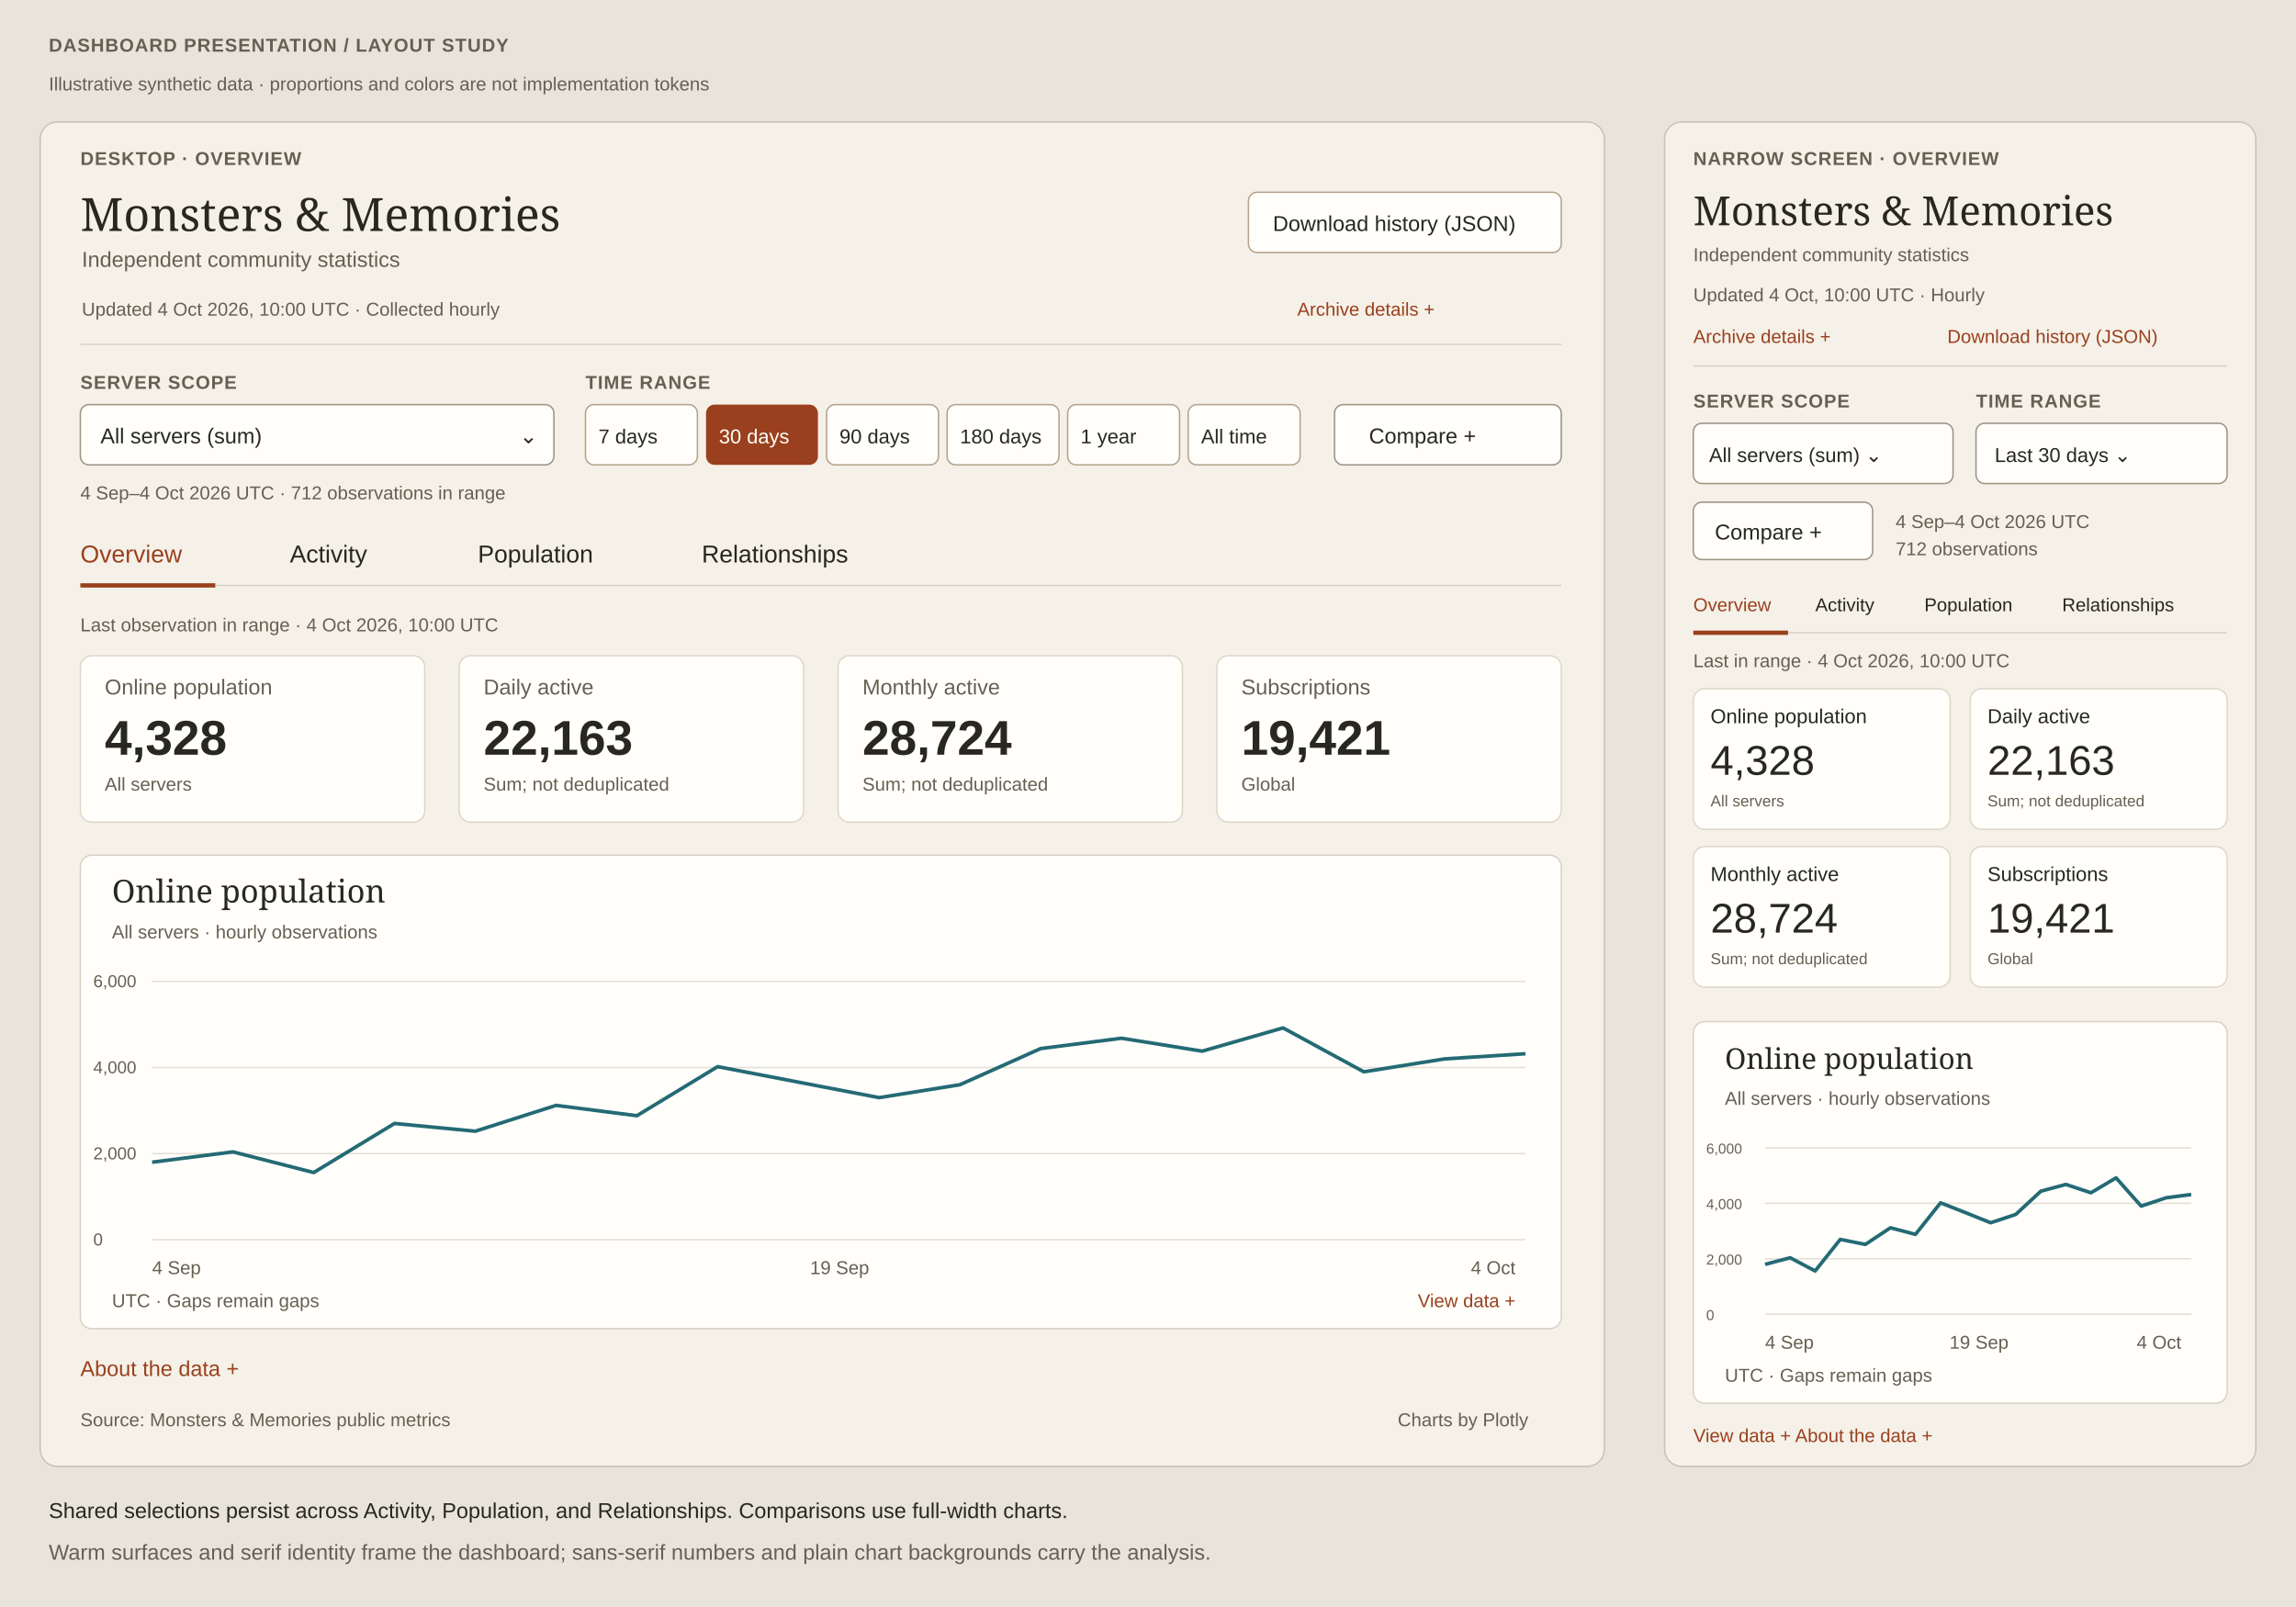
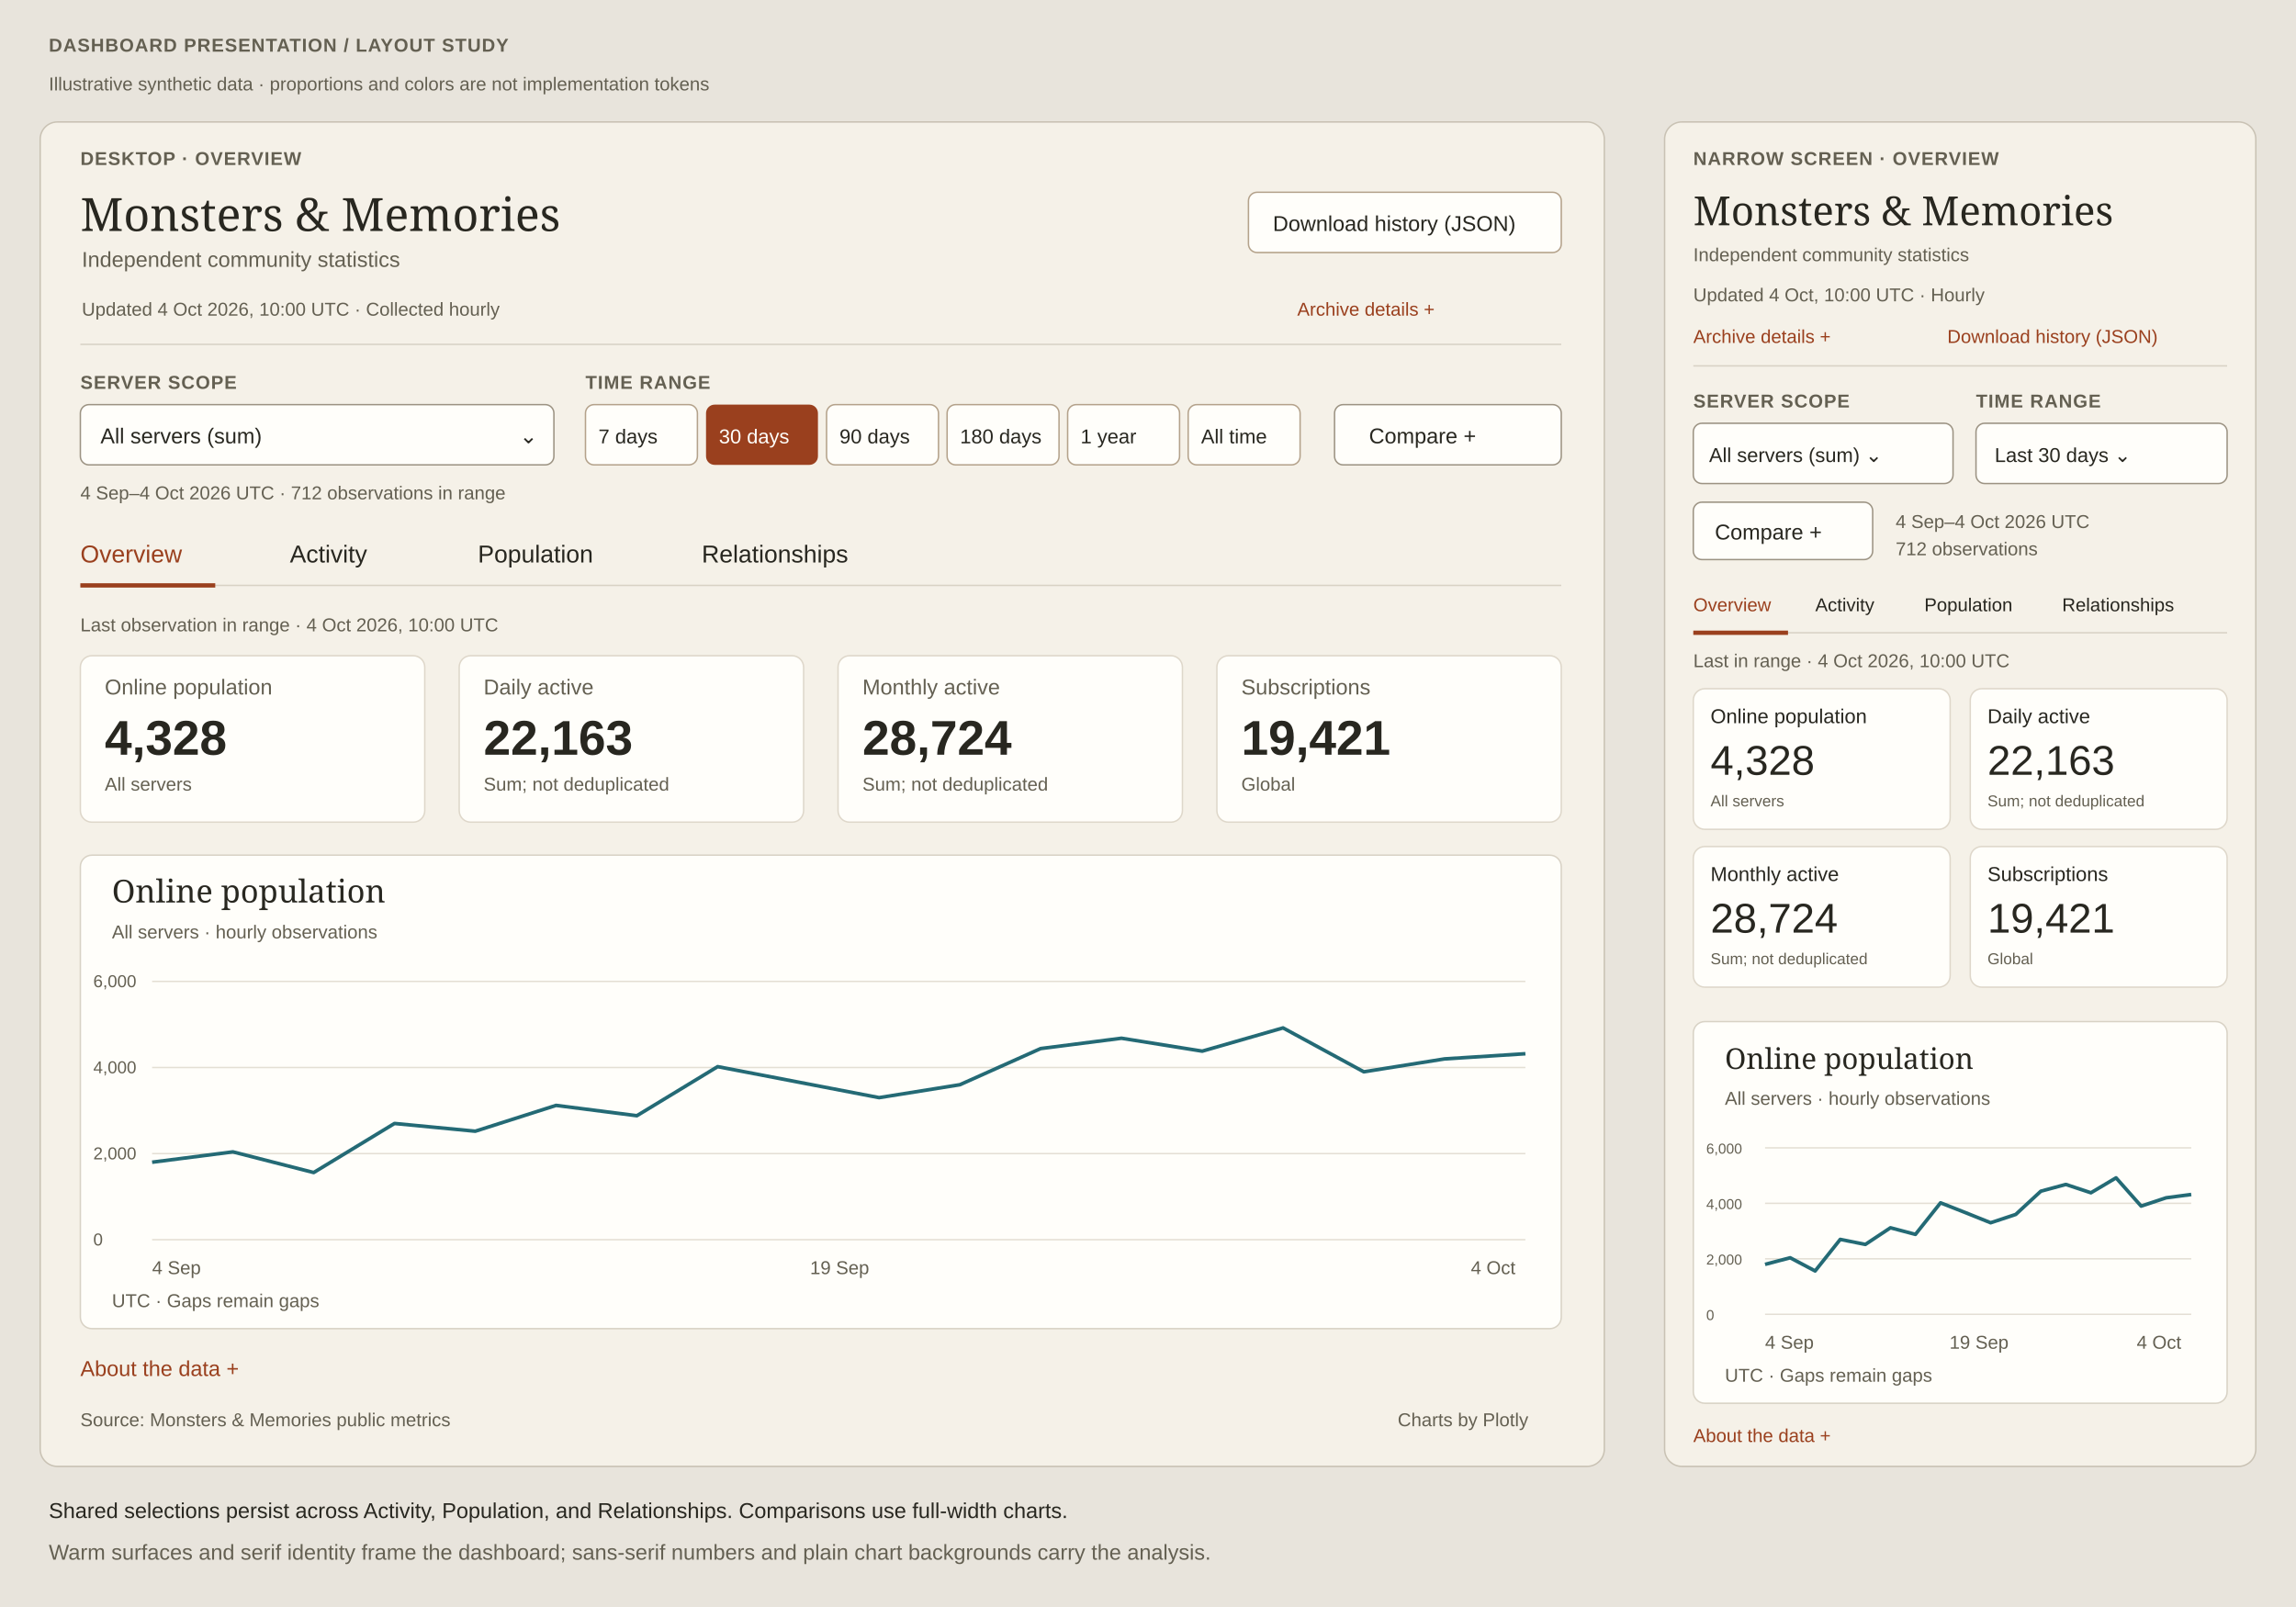
<svg xmlns="http://www.w3.org/2000/svg" width="1600" height="1120" viewBox="0 0 1600 1120" role="img" aria-labelledby="title description">
  <style>
text { font-family: Arial, sans-serif; fill: #282720; }
.display { font-family: Georgia, serif; }
.muted { fill: #646052; }
.accent { fill: #9a401e; }
.label { font-size: 13px; font-weight: 600; letter-spacing: .6px; }
.small { font-size: 13px; }
.body { font-size: 15px; }
.value { font-size: 34px; font-weight: 600; font-variant-numeric: tabular-nums; }
.rule { stroke: #d8d2c5; stroke-width: 1; }
</style>
  <rect x="0" y="0" width="1600" height="1120" rx="0" fill="#e8e4dc" />
  <text x="34" y="36" class="label muted">DASHBOARD PRESENTATION / LAYOUT STUDY</text>
  <text x="34" y="63" class="small muted">Illustrative synthetic data · proportions and colors are not implementation tokens</text>
  <rect x="28" y="85" width="1090" height="937" rx="12" fill="#f5f1e8" stroke="#c9c2b4" />
  <text x="56" y="115" class="label muted">DESKTOP · OVERVIEW</text>
  <text x="56" y="161" class="display" font-size="32">Monsters &amp; Memories</text>
  <text x="57" y="186" class="body muted">Independent community statistics</text>
  <rect x="870" y="134" width="218" height="42" rx="6" fill="#fffefa" stroke="#b4a28b" />
  <text x="887" y="161" class="body">Download history (JSON)</text>
  <text x="57" y="220" class="small muted">Updated 4 Oct 2026, 10:00 UTC · Collected hourly</text>
  <text x="904" y="220" class="small accent">Archive details  +</text>
  <line x1="56" y1="240" x2="1088" y2="240" stroke="#d8d2c5" stroke-width="1" />
  <text x="56" y="271" class="label muted">SERVER SCOPE</text>
  <text x="408" y="271" class="label muted">TIME RANGE</text>
  <rect x="56" y="282" width="330" height="42" rx="6" fill="#fffefa" stroke="#9c9383" />
  <text x="70" y="309" class="body">All servers (sum)</text>
  <text x="362" y="309" class="body">⌄</text>
  <rect x="408" y="282" width="78" height="42" rx="6" fill="#fffefa" stroke="#b4a28b" />
  <text x="417" y="309" class="" font-size="14">7 days</text>
  <rect x="492" y="282" width="78" height="42" rx="6" fill="#9a401e" />
  <text x="501" y="309" style="fill:#fffefa;font:14px Arial">30 days</text>
  <rect x="576" y="282" width="78" height="42" rx="6" fill="#fffefa" stroke="#b4a28b" />
  <text x="585" y="309" class="" font-size="14">90 days</text>
  <rect x="660" y="282" width="78" height="42" rx="6" fill="#fffefa" stroke="#b4a28b" />
  <text x="669" y="309" class="" font-size="14">180 days</text>
  <rect x="744" y="282" width="78" height="42" rx="6" fill="#fffefa" stroke="#b4a28b" />
  <text x="753" y="309" class="" font-size="14">1 year</text>
  <rect x="828" y="282" width="78" height="42" rx="6" fill="#fffefa" stroke="#b4a28b" />
  <text x="837" y="309" class="" font-size="14">All time</text>
  <rect x="930" y="282" width="158" height="42" rx="6" fill="#fffefa" stroke="#9c9383" />
  <text x="954" y="309" class="body">Compare  +</text>
  <text x="56" y="348" class="small muted">4 Sep–4 Oct 2026 UTC · 712 observations in range</text>
  <text x="56" y="392" class="accent" font-size="17">Overview</text>
  <text x="202" y="392" class="" font-size="17">Activity</text>
  <text x="333" y="392" class="" font-size="17">Population</text>
  <text x="489" y="392" class="" font-size="17">Relationships</text>
  <line x1="56" y1="408" x2="1088" y2="408" stroke="#d8d2c5" stroke-width="1" />
  <line x1="56" y1="408" x2="150" y2="408" stroke="#9a401e" stroke-width="3" />
  <text x="56" y="440" class="small muted">Last observation in range · 4 Oct 2026, 10:00 UTC</text>
  <rect x="56" y="457" width="240" height="116" rx="8" fill="#fffefa" stroke="#ded7ca" />
  <text x="73" y="484" class="body muted">Online population</text>
  <text x="73" y="526" class="value">4,328</text>
  <text x="73" y="551" class="small muted">All servers</text>
  <rect x="320" y="457" width="240" height="116" rx="8" fill="#fffefa" stroke="#ded7ca" />
  <text x="337" y="484" class="body muted">Daily active</text>
  <text x="337" y="526" class="value">22,163</text>
  <text x="337" y="551" class="small muted">Sum; not deduplicated</text>
  <rect x="584" y="457" width="240" height="116" rx="8" fill="#fffefa" stroke="#ded7ca" />
  <text x="601" y="484" class="body muted">Monthly active</text>
  <text x="601" y="526" class="value">28,724</text>
  <text x="601" y="551" class="small muted">Sum; not deduplicated</text>
  <rect x="848" y="457" width="240" height="116" rx="8" fill="#fffefa" stroke="#ded7ca" />
  <text x="865" y="484" class="body muted">Subscriptions</text>
  <text x="865" y="526" class="value">19,421</text>
  <text x="865" y="551" class="small muted">Global</text>
  <rect x="56" y="596" width="1032" height="330" rx="8" fill="#fffefa" stroke="#d8d2c5" />
  <text x="78" y="629" class="display" font-size="22">Online population</text>
  <text x="78" y="654" class="small muted">All servers · hourly observations</text>
  <line x1="106" y1="684.0" x2="1063" y2="684.0" stroke="#e4dfd4" stroke-width="1" />
  <text x="65" y="688.0" class="muted" font-size="12">6,000</text>
  <line x1="106" y1="744.0" x2="1063" y2="744.0" stroke="#e4dfd4" stroke-width="1" />
  <text x="65" y="748.0" class="muted" font-size="12">4,000</text>
  <line x1="106" y1="804.0" x2="1063" y2="804.0" stroke="#e4dfd4" stroke-width="1" />
  <text x="65" y="808.0" class="muted" font-size="12">2,000</text>
  <line x1="106" y1="864.0" x2="1063" y2="864.0" stroke="#e4dfd4" stroke-width="1" />
  <text x="65" y="868.0" class="muted" font-size="12">0</text>
  <polyline points="106.0,810.0 162.3,802.8 218.6,817.2 274.9,783.0 331.2,788.4 387.5,770.4 443.8,777.6 500.1,743.4 556.4,754.2 612.6,765.0 668.9,756.0 725.2,730.8 781.5,723.6 837.8,732.6 894.1,716.4 950.4,747.0 1006.7,738.0 1063.0,734.4" fill="none" stroke="#246a75" stroke-width="2.5" stroke-linejoin="round" />
  <text x="106" y="888" class="small muted">4 Sep</text>
  <text x="564.5" y="888" class="small muted">19 Sep</text>
  <text x="1025" y="888" class="small muted">4 Oct</text>
  <text x="78" y="911" class="small muted">UTC · Gaps remain gaps</text>
-   <text x="988" y="911" class="small accent">View data  +</text>
  <text x="56" y="959" class="body accent">About the data  +</text>
  <text x="56" y="994" class="small muted">Source: Monsters &amp; Memories public metrics</text>
  <text x="974" y="994" class="small muted">Charts by Plotly</text>
  <rect x="1160" y="85" width="412" height="937" rx="12" fill="#f5f1e8" stroke="#c9c2b4" />
  <text x="1180" y="115" class="label muted">NARROW SCREEN · OVERVIEW</text>
  <text x="1180" y="157" class="display" font-size="28">Monsters &amp; Memories</text>
  <text x="1180" y="182" class="small muted">Independent community statistics</text>
  <text x="1180" y="210" class="small muted">Updated 4 Oct, 10:00 UTC · Hourly</text>
  <text x="1180" y="239" class="small accent">Archive details  +</text>
  <text x="1357" y="239" class="small accent">Download history (JSON)</text>
  <line x1="1180" y1="255" x2="1552" y2="255" stroke="#d8d2c5" stroke-width="1" />
  <text x="1180" y="284" class="label muted">SERVER SCOPE</text>
  <text x="1377" y="284" class="label muted">TIME RANGE</text>
  <rect x="1180" y="295" width="181" height="42" rx="6" fill="#fffefa" stroke="#9c9383" />
  <rect x="1377" y="295" width="175" height="42" rx="6" fill="#fffefa" stroke="#9c9383" />
  <text x="1191" y="322" class="" font-size="14">All servers (sum)  ⌄</text>
  <text x="1390" y="322" class="" font-size="14">Last 30 days  ⌄</text>
  <rect x="1180" y="350" width="125" height="40" rx="6" fill="#fffefa" stroke="#9c9383" />
  <text x="1195" y="376" class="body">Compare  +</text>
  <text x="1321" y="368" class="small muted">4 Sep–4 Oct 2026 UTC</text>
  <text x="1321" y="387" class="small muted">712 observations</text>
  <text x="1180" y="426" class="accent" font-size="13">Overview</text>
  <text x="1265" y="426" class="" font-size="13">Activity</text>
  <text x="1341" y="426" class="" font-size="13">Population</text>
  <text x="1437" y="426" class="" font-size="13">Relationships</text>
  <line x1="1180" y1="441" x2="1552" y2="441" stroke="#d8d2c5" stroke-width="1" />
  <line x1="1180" y1="441" x2="1246" y2="441" stroke="#9a401e" stroke-width="3" />
  <text x="1180" y="465" class="small muted">Last in range · 4 Oct 2026, 10:00 UTC</text>
  <rect x="1180" y="480" width="179" height="98" rx="8" fill="#fffefa" stroke="#ded7ca" />
  <text x="1192" y="504" class="" font-size="14">Online population</text>
  <text x="1192" y="540" class="" font-size="29">4,328</text>
  <text x="1192" y="562" class="muted" font-size="11">All servers</text>
  <rect x="1373" y="480" width="179" height="98" rx="8" fill="#fffefa" stroke="#ded7ca" />
  <text x="1385" y="504" class="" font-size="14">Daily active</text>
  <text x="1385" y="540" class="" font-size="29">22,163</text>
  <text x="1385" y="562" class="muted" font-size="11">Sum; not deduplicated</text>
  <rect x="1180" y="590" width="179" height="98" rx="8" fill="#fffefa" stroke="#ded7ca" />
  <text x="1192" y="614" class="" font-size="14">Monthly active</text>
  <text x="1192" y="650" class="" font-size="29">28,724</text>
  <text x="1192" y="672" class="muted" font-size="11">Sum; not deduplicated</text>
  <rect x="1373" y="590" width="179" height="98" rx="8" fill="#fffefa" stroke="#ded7ca" />
  <text x="1385" y="614" class="" font-size="14">Subscriptions</text>
  <text x="1385" y="650" class="" font-size="29">19,421</text>
  <text x="1385" y="672" class="muted" font-size="11">Global</text>
  <rect x="1180" y="712" width="372" height="266" rx="8" fill="#fffefa" stroke="#d8d2c5" />
  <text x="1202" y="745" class="display" font-size="20">Online population</text>
  <text x="1202" y="770" class="small muted">All servers · hourly observations</text>
  <line x1="1230" y1="800.0" x2="1527" y2="800.0" stroke="#e4dfd4" stroke-width="1" />
  <text x="1189" y="804.0" class="muted" font-size="10">6,000</text>
  <line x1="1230" y1="838.667" x2="1527" y2="838.667" stroke="#e4dfd4" stroke-width="1" />
  <text x="1189" y="842.667" class="muted" font-size="10">4,000</text>
  <line x1="1230" y1="877.333" x2="1527" y2="877.333" stroke="#e4dfd4" stroke-width="1" />
  <text x="1189" y="881.333" class="muted" font-size="10">2,000</text>
  <line x1="1230" y1="916.0" x2="1527" y2="916.0" stroke="#e4dfd4" stroke-width="1" />
  <text x="1189" y="920.0" class="muted" font-size="10">0</text>
  <polyline points="1230.0,881.2 1247.5,876.6 1264.9,885.8 1282.4,863.8 1299.9,867.3 1317.4,855.7 1334.8,860.3 1352.3,838.3 1369.8,845.2 1387.2,852.2 1404.7,846.4 1422.2,830.2 1439.6,825.5 1457.1,831.3 1474.6,820.9 1492.1,840.6 1509.5,834.8 1527.0,832.5" fill="none" stroke="#246a75" stroke-width="2.5" stroke-linejoin="round" />
  <text x="1230" y="940" class="small muted">4 Sep</text>
  <text x="1358.5" y="940" class="small muted">19 Sep</text>
  <text x="1489" y="940" class="small muted">4 Oct</text>
  <text x="1202" y="963" class="small muted">UTC · Gaps remain gaps</text>
-   <text x="1180" y="1005" class="small accent">View data  +      About the data  +</text>
+   <text x="1180" y="1005" class="small accent">About the data  +</text>
  <text x="34" y="1058" class="body">Shared selections persist across Activity, Population, and Relationships. Comparisons use full-width charts.</text>
  <text x="34" y="1087" class="body muted">Warm surfaces and serif identity frame the dashboard; sans-serif numbers and plain chart backgrounds carry the analysis.</text>
</svg>
